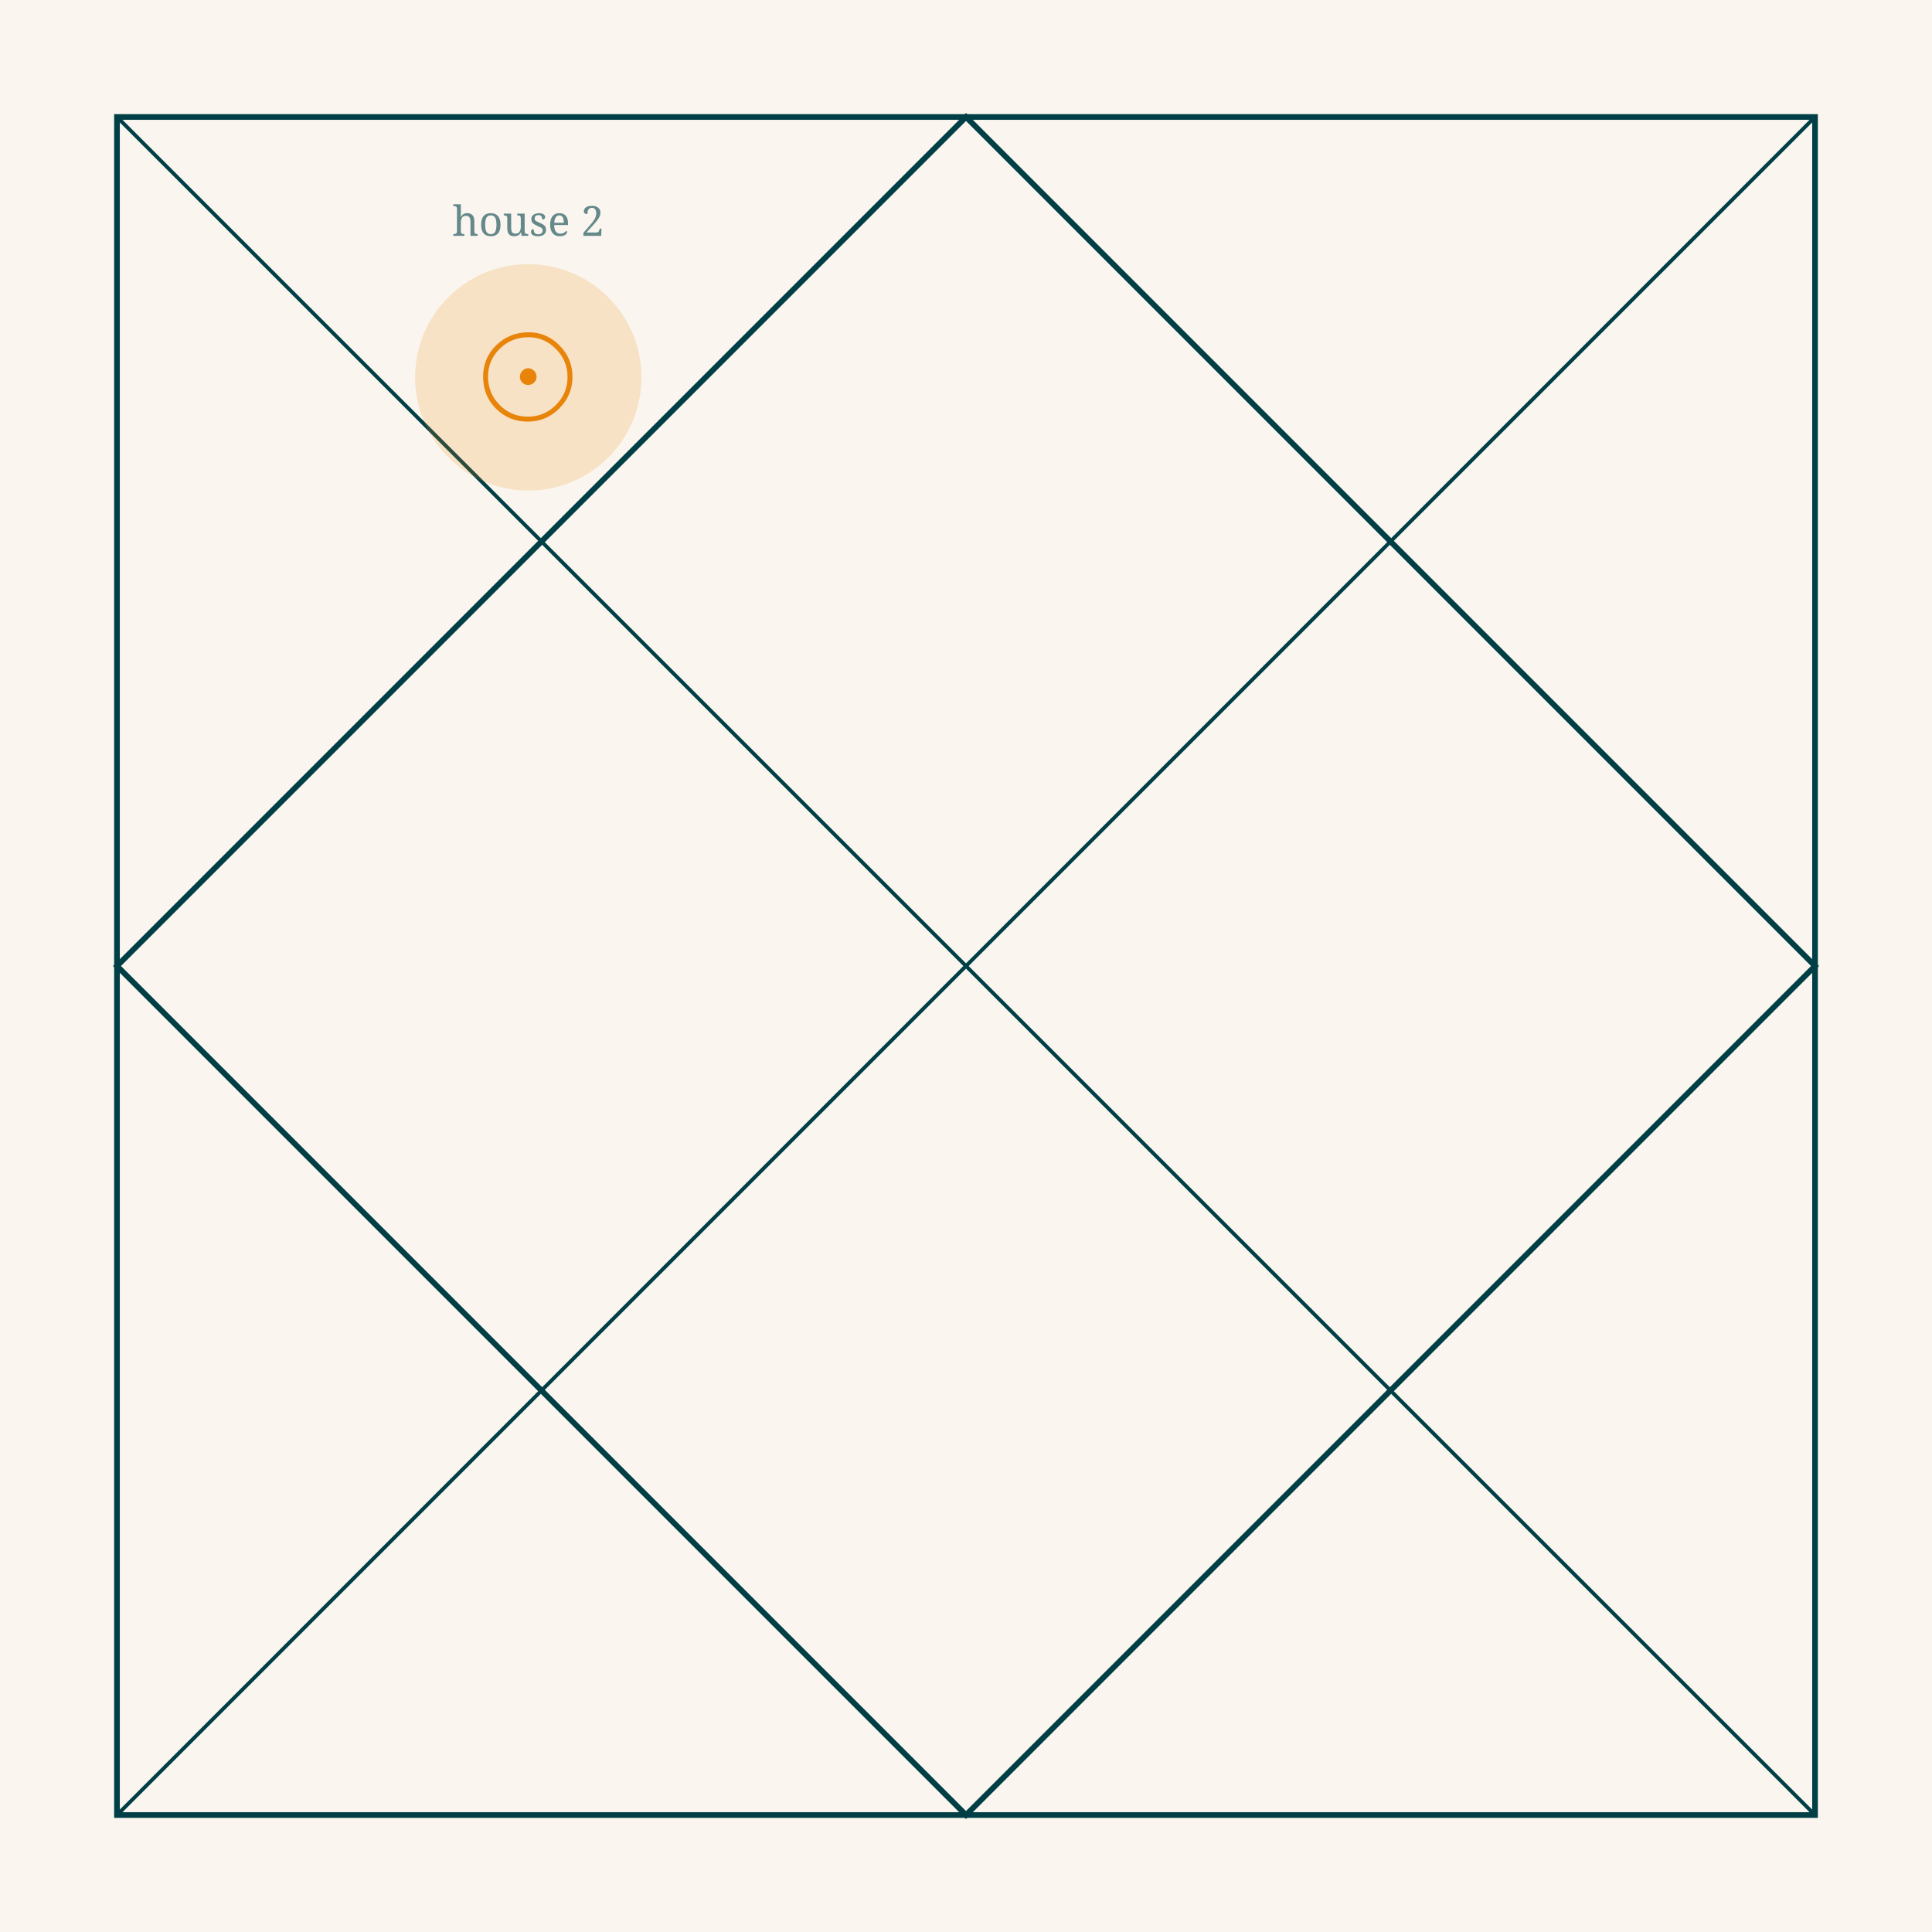
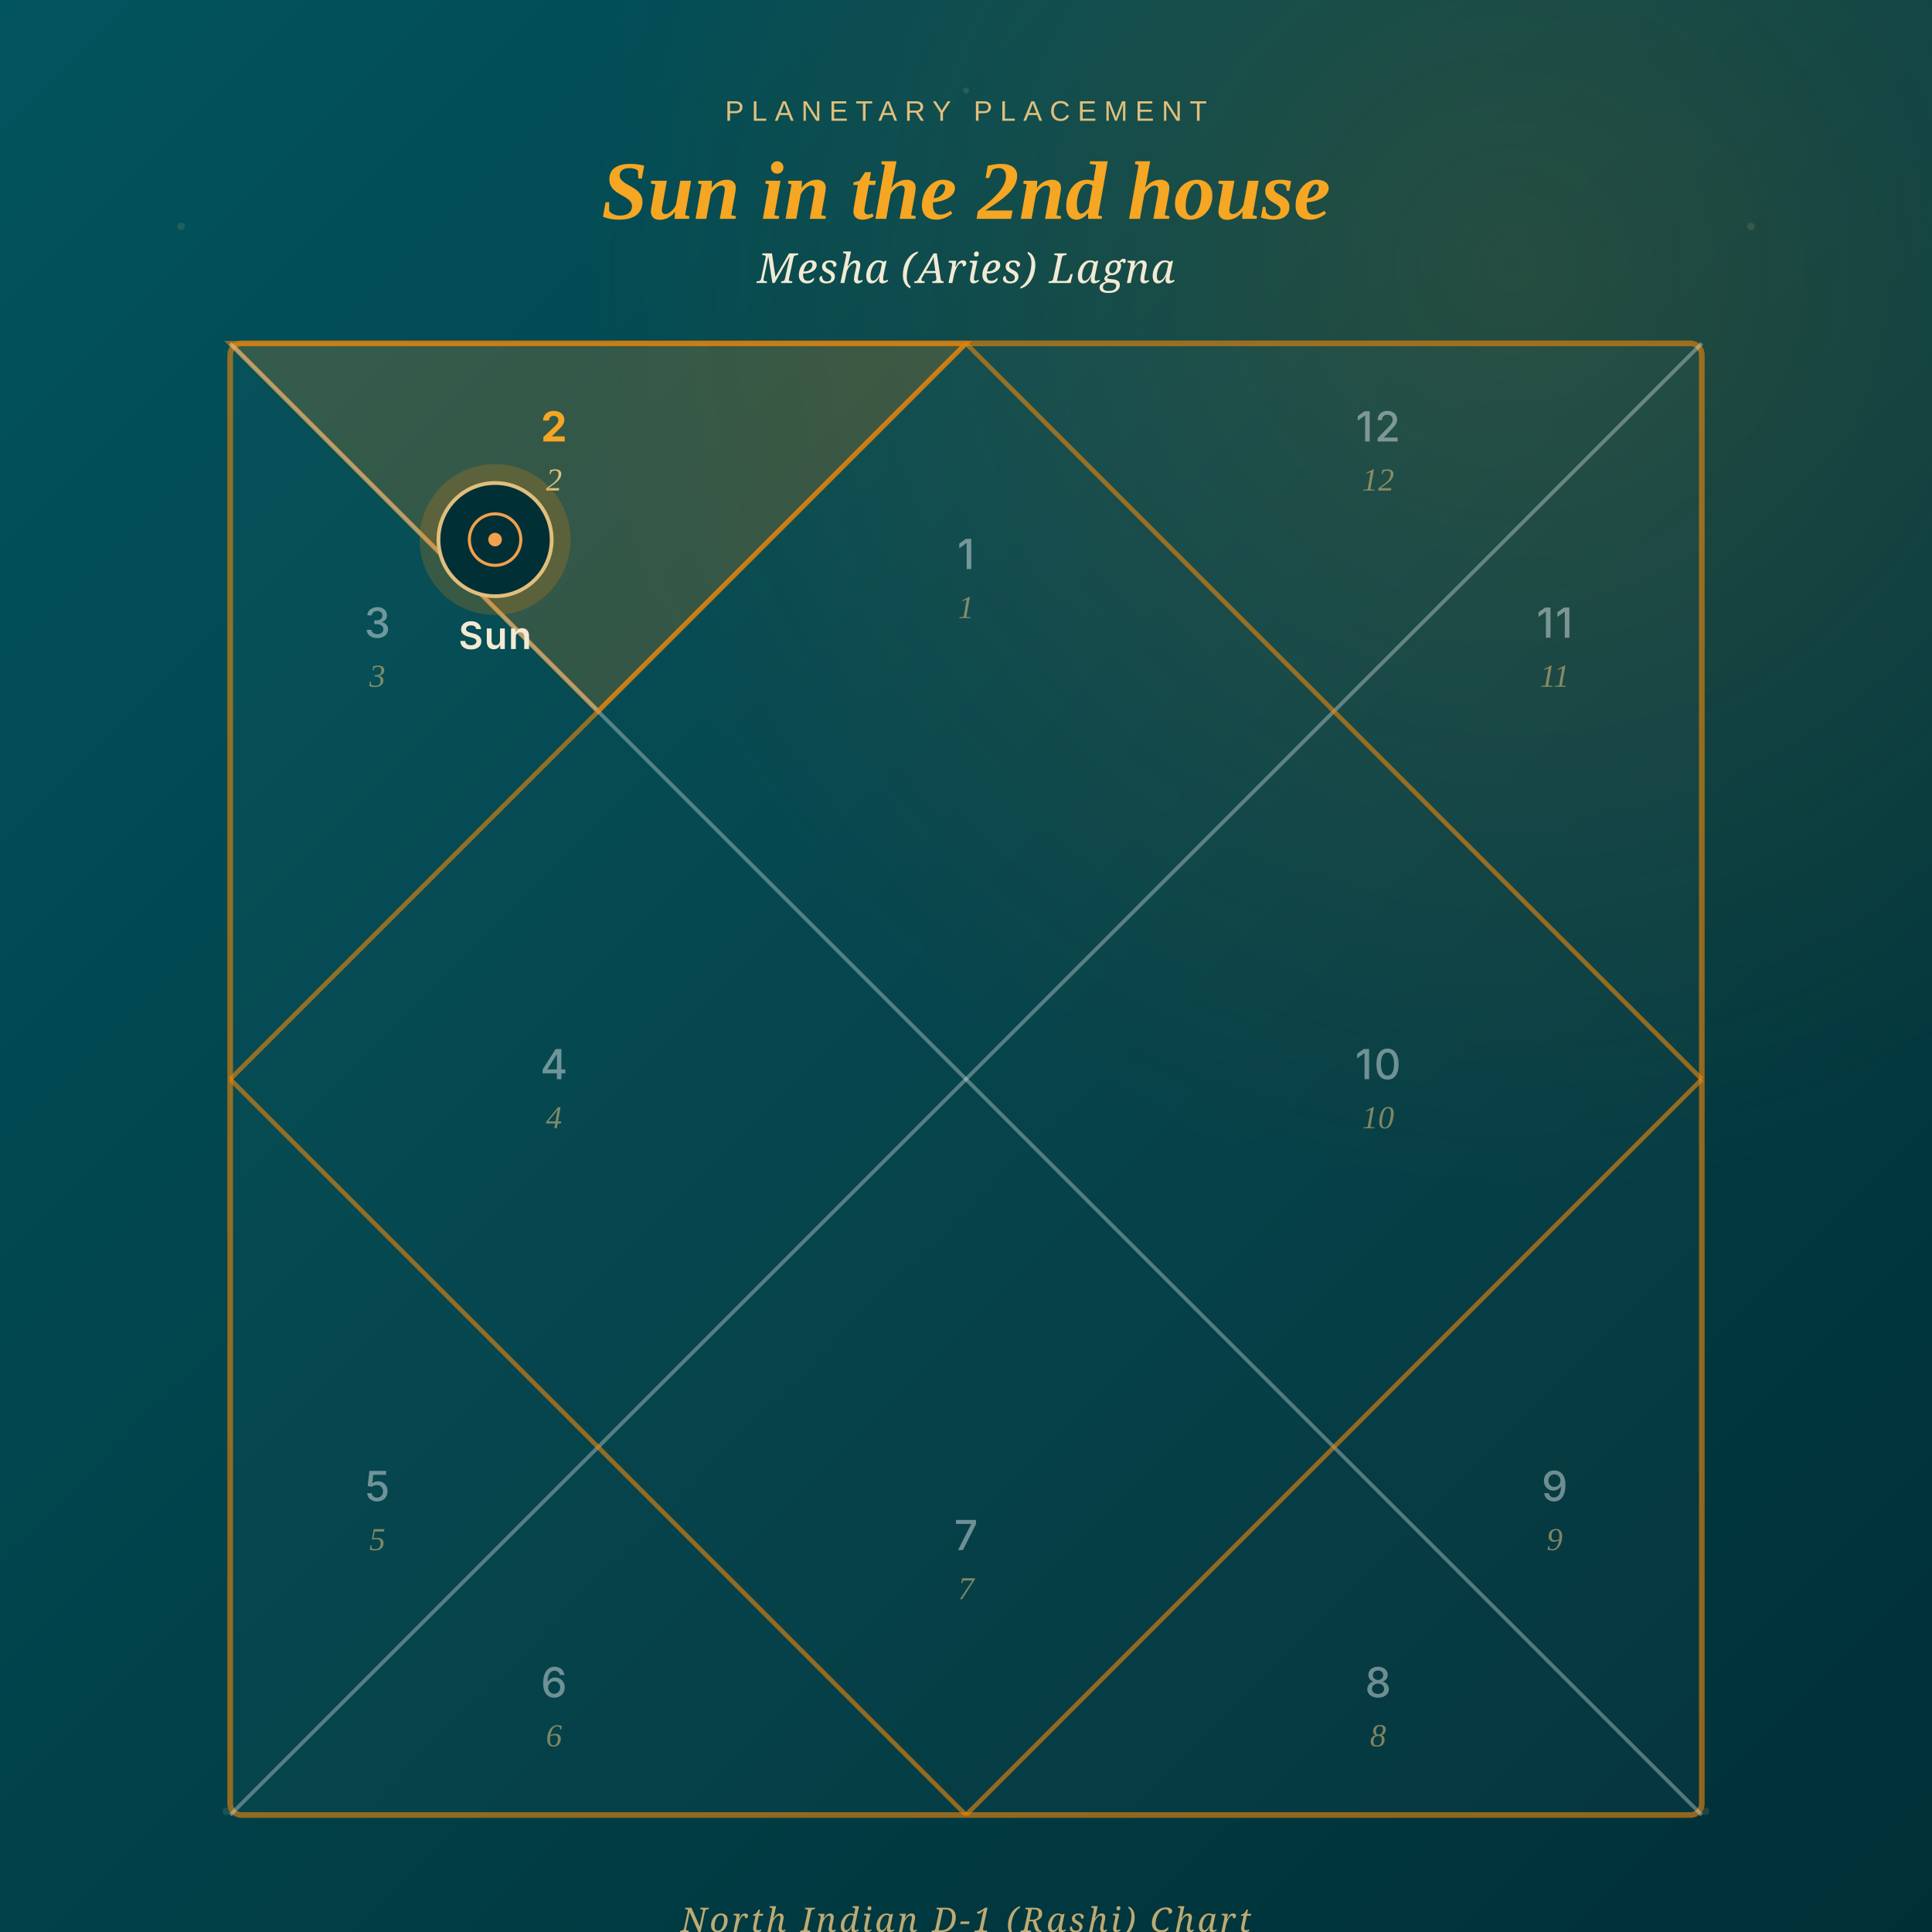
- <svg xmlns="http://www.w3.org/2000/svg" viewBox="0 0 1024 1024" role="img" aria-label="North Indian kundali chart highlighting Sun in the second house of Mesh in Vrishabha">
-   <rect width="1024" height="1024" fill="#faf6ef" />
-   <rect x="62" y="62" width="900" height="900" fill="none" stroke="#013F47" stroke-width="3" />
-   <line x1="62" y1="62" x2="962" y2="962" stroke="#013F47" stroke-width="2" />
-   <line x1="962" y1="62" x2="62" y2="962" stroke="#013F47" stroke-width="2" />
-   <polygon points="512,62 962,512 512,962 62,512" fill="none" stroke="#013F47" stroke-width="3" />
-   <circle cx="280" cy="200" r="60" fill="#e8840a" opacity="0.18" />
-   <text x="280" y="222" text-anchor="middle" font-family="serif" font-size="64" fill="#e8840a">☉</text>
-   <text x="280" y="125" text-anchor="middle" font-family="serif" font-size="22" fill="#013F47" opacity="0.6">house 2</text>
+ <svg xmlns="http://www.w3.org/2000/svg" width="1024" height="1024" viewBox="0 0 1024 1024">
+   <defs>
+     <linearGradient id="kbg" x1="0%" y1="0%" x2="100%" y2="100%">
+       <stop offset="0%" stop-color="#02545E" />
+       <stop offset="55%" stop-color="#013F47" />
+       <stop offset="100%" stop-color="#012F36" />
+     </linearGradient>
+     <radialGradient id="kglow" cx="78%" cy="14%" r="48%">
+       <stop offset="0%" stop-color="rgba(232,132,10,0.16)" />
+       <stop offset="100%" stop-color="rgba(232,132,10,0)" />
+     </radialGradient>
+   </defs>
+   <rect width="1024" height="1024" fill="url(#kbg)" />
+   <rect width="1024" height="1024" fill="url(#kglow)" />
+   <g fill="#E0BF7C" opacity="0.14">
+     <circle cx="96" cy="120" r="2" />
+     <circle cx="928" cy="120" r="2" />
+     <circle cx="120" cy="960" r="2" />
+     <circle cx="904" cy="960" r="2" />
+     <circle cx="512" cy="48" r="1.6" />
+   </g>
+   <g text-anchor="middle">
+     <text x="512" y="64" font-family="'Helvetica Neue', Arial, sans-serif" font-size="15" fill="#E0BF7C" letter-spacing="4" font-weight="500">PLANETARY PLACEMENT</text>
+     <text x="512" y="116" font-family="Georgia, 'Times New Roman', serif" font-size="44" fill="#f5a623" font-weight="600" font-style="italic">Sun in the 2nd house</text>
+     <text x="512" y="150" font-family="Georgia, serif" font-size="22" fill="#F2EAD3" font-style="italic" letter-spacing="0.5">Mesha (Aries) Lagna</text>
+   </g>
+   <polygon points="122.0,182.0 512.0,182.0 317.0,377.0" fill="#e8840a" fill-opacity="0.20" stroke="#e8840a" stroke-opacity="0.6" stroke-width="2.6" />
+   <rect x="122.0" y="182.0" width="780.0" height="780.0" fill="rgba(255,255,255,0.02)" stroke="#e8840a" stroke-opacity="0.62" stroke-width="3" rx="6" />
+   <line x1="122.0" y1="182.0" x2="902.0" y2="962.0" stroke="rgba(255,255,255,0.32)" stroke-width="2" />
+   <line x1="902.0" y1="182.0" x2="122.0" y2="962.0" stroke="rgba(255,255,255,0.32)" stroke-width="2" />
+   <line x1="512.0" y1="182.0" x2="902.0" y2="572.0" stroke="#e8840a" stroke-opacity="0.62" stroke-width="2.4" />
+   <line x1="902.0" y1="572.0" x2="512.0" y2="962.0" stroke="#e8840a" stroke-opacity="0.62" stroke-width="2.4" />
+   <line x1="512.0" y1="962.0" x2="122.0" y2="572.0" stroke="#e8840a" stroke-opacity="0.62" stroke-width="2.4" />
+   <line x1="122.0" y1="572.0" x2="512.0" y2="182.0" stroke="#e8840a" stroke-opacity="0.62" stroke-width="2.4" />
+   <g>
+     <text x="512.0" y="301.6" text-anchor="middle" font-family="Inter, 'Helvetica Neue', Arial, sans-serif" font-size="22" font-weight="500" fill="rgba(255,255,255,0.42)" letter-spacing="0.04em">1</text>
+     <text x="512.0" y="327.6" text-anchor="middle" font-family="Georgia, 'Times New Roman', serif" font-size="17" fill="rgba(224,191,124,0.55)" font-style="italic">1</text>
+   </g>
+   <g>
+     <text x="293.6" y="234.0" text-anchor="middle" font-family="Inter, 'Helvetica Neue', Arial, sans-serif" font-size="22" font-weight="700" fill="#f5a623" letter-spacing="0.04em">2</text>
+     <text x="293.6" y="260.0" text-anchor="middle" font-family="Georgia, 'Times New Roman', serif" font-size="17" fill="#E0BF7C" font-style="italic">2</text>
+     <g transform="translate(262.4, 286.0)">
+       <circle r="40" fill="#e8840a" fill-opacity="0.22" />
+       <circle r="30" fill="#012F36" stroke="#E0BF7C" stroke-width="2" />
+       <g transform="scale(0.62)">
+         <circle cx="0" cy="0" r="22" stroke="#F2A04C" stroke-width="2.6" stroke-linecap="round" stroke-linejoin="round" fill="none" />
+         <circle cx="0" cy="0" r="4.5" fill="#F2A04C" stroke="#F2A04C" stroke-width="2.6" />
+       </g>
+     </g>
+     <text x="262.4" y="344.0" text-anchor="middle" font-family="Inter, 'Helvetica Neue', Arial, sans-serif" font-size="20" font-weight="600" fill="#F2EAD3" letter-spacing="0.03em">Sun</text>
+   </g>
+   <g>
+     <text x="200.0" y="338.0" text-anchor="middle" font-family="Inter, 'Helvetica Neue', Arial, sans-serif" font-size="22" font-weight="500" fill="rgba(255,255,255,0.42)" letter-spacing="0.04em">3</text>
+     <text x="200.0" y="364.0" text-anchor="middle" font-family="Georgia, 'Times New Roman', serif" font-size="17" fill="rgba(224,191,124,0.55)" font-style="italic">3</text>
+   </g>
+   <g>
+     <text x="293.6" y="572.0" text-anchor="middle" font-family="Inter, 'Helvetica Neue', Arial, sans-serif" font-size="22" font-weight="500" fill="rgba(255,255,255,0.42)" letter-spacing="0.04em">4</text>
+     <text x="293.6" y="598.0" text-anchor="middle" font-family="Georgia, 'Times New Roman', serif" font-size="17" fill="rgba(224,191,124,0.55)" font-style="italic">4</text>
+   </g>
+   <g>
+     <text x="200.0" y="795.6" text-anchor="middle" font-family="Inter, 'Helvetica Neue', Arial, sans-serif" font-size="22" font-weight="500" fill="rgba(255,255,255,0.42)" letter-spacing="0.04em">5</text>
+     <text x="200.0" y="821.6" text-anchor="middle" font-family="Georgia, 'Times New Roman', serif" font-size="17" fill="rgba(224,191,124,0.55)" font-style="italic">5</text>
+   </g>
+   <g>
+     <text x="293.6" y="899.6" text-anchor="middle" font-family="Inter, 'Helvetica Neue', Arial, sans-serif" font-size="22" font-weight="500" fill="rgba(255,255,255,0.42)" letter-spacing="0.04em">6</text>
+     <text x="293.6" y="925.6" text-anchor="middle" font-family="Georgia, 'Times New Roman', serif" font-size="17" fill="rgba(224,191,124,0.55)" font-style="italic">6</text>
+   </g>
+   <g>
+     <text x="512.0" y="821.6" text-anchor="middle" font-family="Inter, 'Helvetica Neue', Arial, sans-serif" font-size="22" font-weight="500" fill="rgba(255,255,255,0.42)" letter-spacing="0.04em">7</text>
+     <text x="512.0" y="847.6" text-anchor="middle" font-family="Georgia, 'Times New Roman', serif" font-size="17" fill="rgba(224,191,124,0.55)" font-style="italic">7</text>
+   </g>
+   <g>
+     <text x="730.4" y="899.6" text-anchor="middle" font-family="Inter, 'Helvetica Neue', Arial, sans-serif" font-size="22" font-weight="500" fill="rgba(255,255,255,0.42)" letter-spacing="0.04em">8</text>
+     <text x="730.4" y="925.6" text-anchor="middle" font-family="Georgia, 'Times New Roman', serif" font-size="17" fill="rgba(224,191,124,0.55)" font-style="italic">8</text>
+   </g>
+   <g>
+     <text x="824.0" y="795.6" text-anchor="middle" font-family="Inter, 'Helvetica Neue', Arial, sans-serif" font-size="22" font-weight="500" fill="rgba(255,255,255,0.42)" letter-spacing="0.04em">9</text>
+     <text x="824.0" y="821.6" text-anchor="middle" font-family="Georgia, 'Times New Roman', serif" font-size="17" fill="rgba(224,191,124,0.55)" font-style="italic">9</text>
+   </g>
+   <g>
+     <text x="730.4" y="572.0" text-anchor="middle" font-family="Inter, 'Helvetica Neue', Arial, sans-serif" font-size="22" font-weight="500" fill="rgba(255,255,255,0.42)" letter-spacing="0.04em">10</text>
+     <text x="730.4" y="598.0" text-anchor="middle" font-family="Georgia, 'Times New Roman', serif" font-size="17" fill="rgba(224,191,124,0.55)" font-style="italic">10</text>
+   </g>
+   <g>
+     <text x="824.0" y="338.0" text-anchor="middle" font-family="Inter, 'Helvetica Neue', Arial, sans-serif" font-size="22" font-weight="500" fill="rgba(255,255,255,0.42)" letter-spacing="0.04em">11</text>
+     <text x="824.0" y="364.0" text-anchor="middle" font-family="Georgia, 'Times New Roman', serif" font-size="17" fill="rgba(224,191,124,0.55)" font-style="italic">11</text>
+   </g>
+   <g>
+     <text x="730.4" y="234.0" text-anchor="middle" font-family="Inter, 'Helvetica Neue', Arial, sans-serif" font-size="22" font-weight="500" fill="rgba(255,255,255,0.42)" letter-spacing="0.04em">12</text>
+     <text x="730.4" y="260.0" text-anchor="middle" font-family="Georgia, 'Times New Roman', serif" font-size="17" fill="rgba(224,191,124,0.55)" font-style="italic">12</text>
+   </g>
+   <text x="512" y="1024" text-anchor="middle" font-family="Georgia, serif" font-size="18" fill="rgba(224,191,124,0.85)" font-style="italic" letter-spacing="1.5">North Indian D-1 (Rashi) Chart</text>
</svg>
